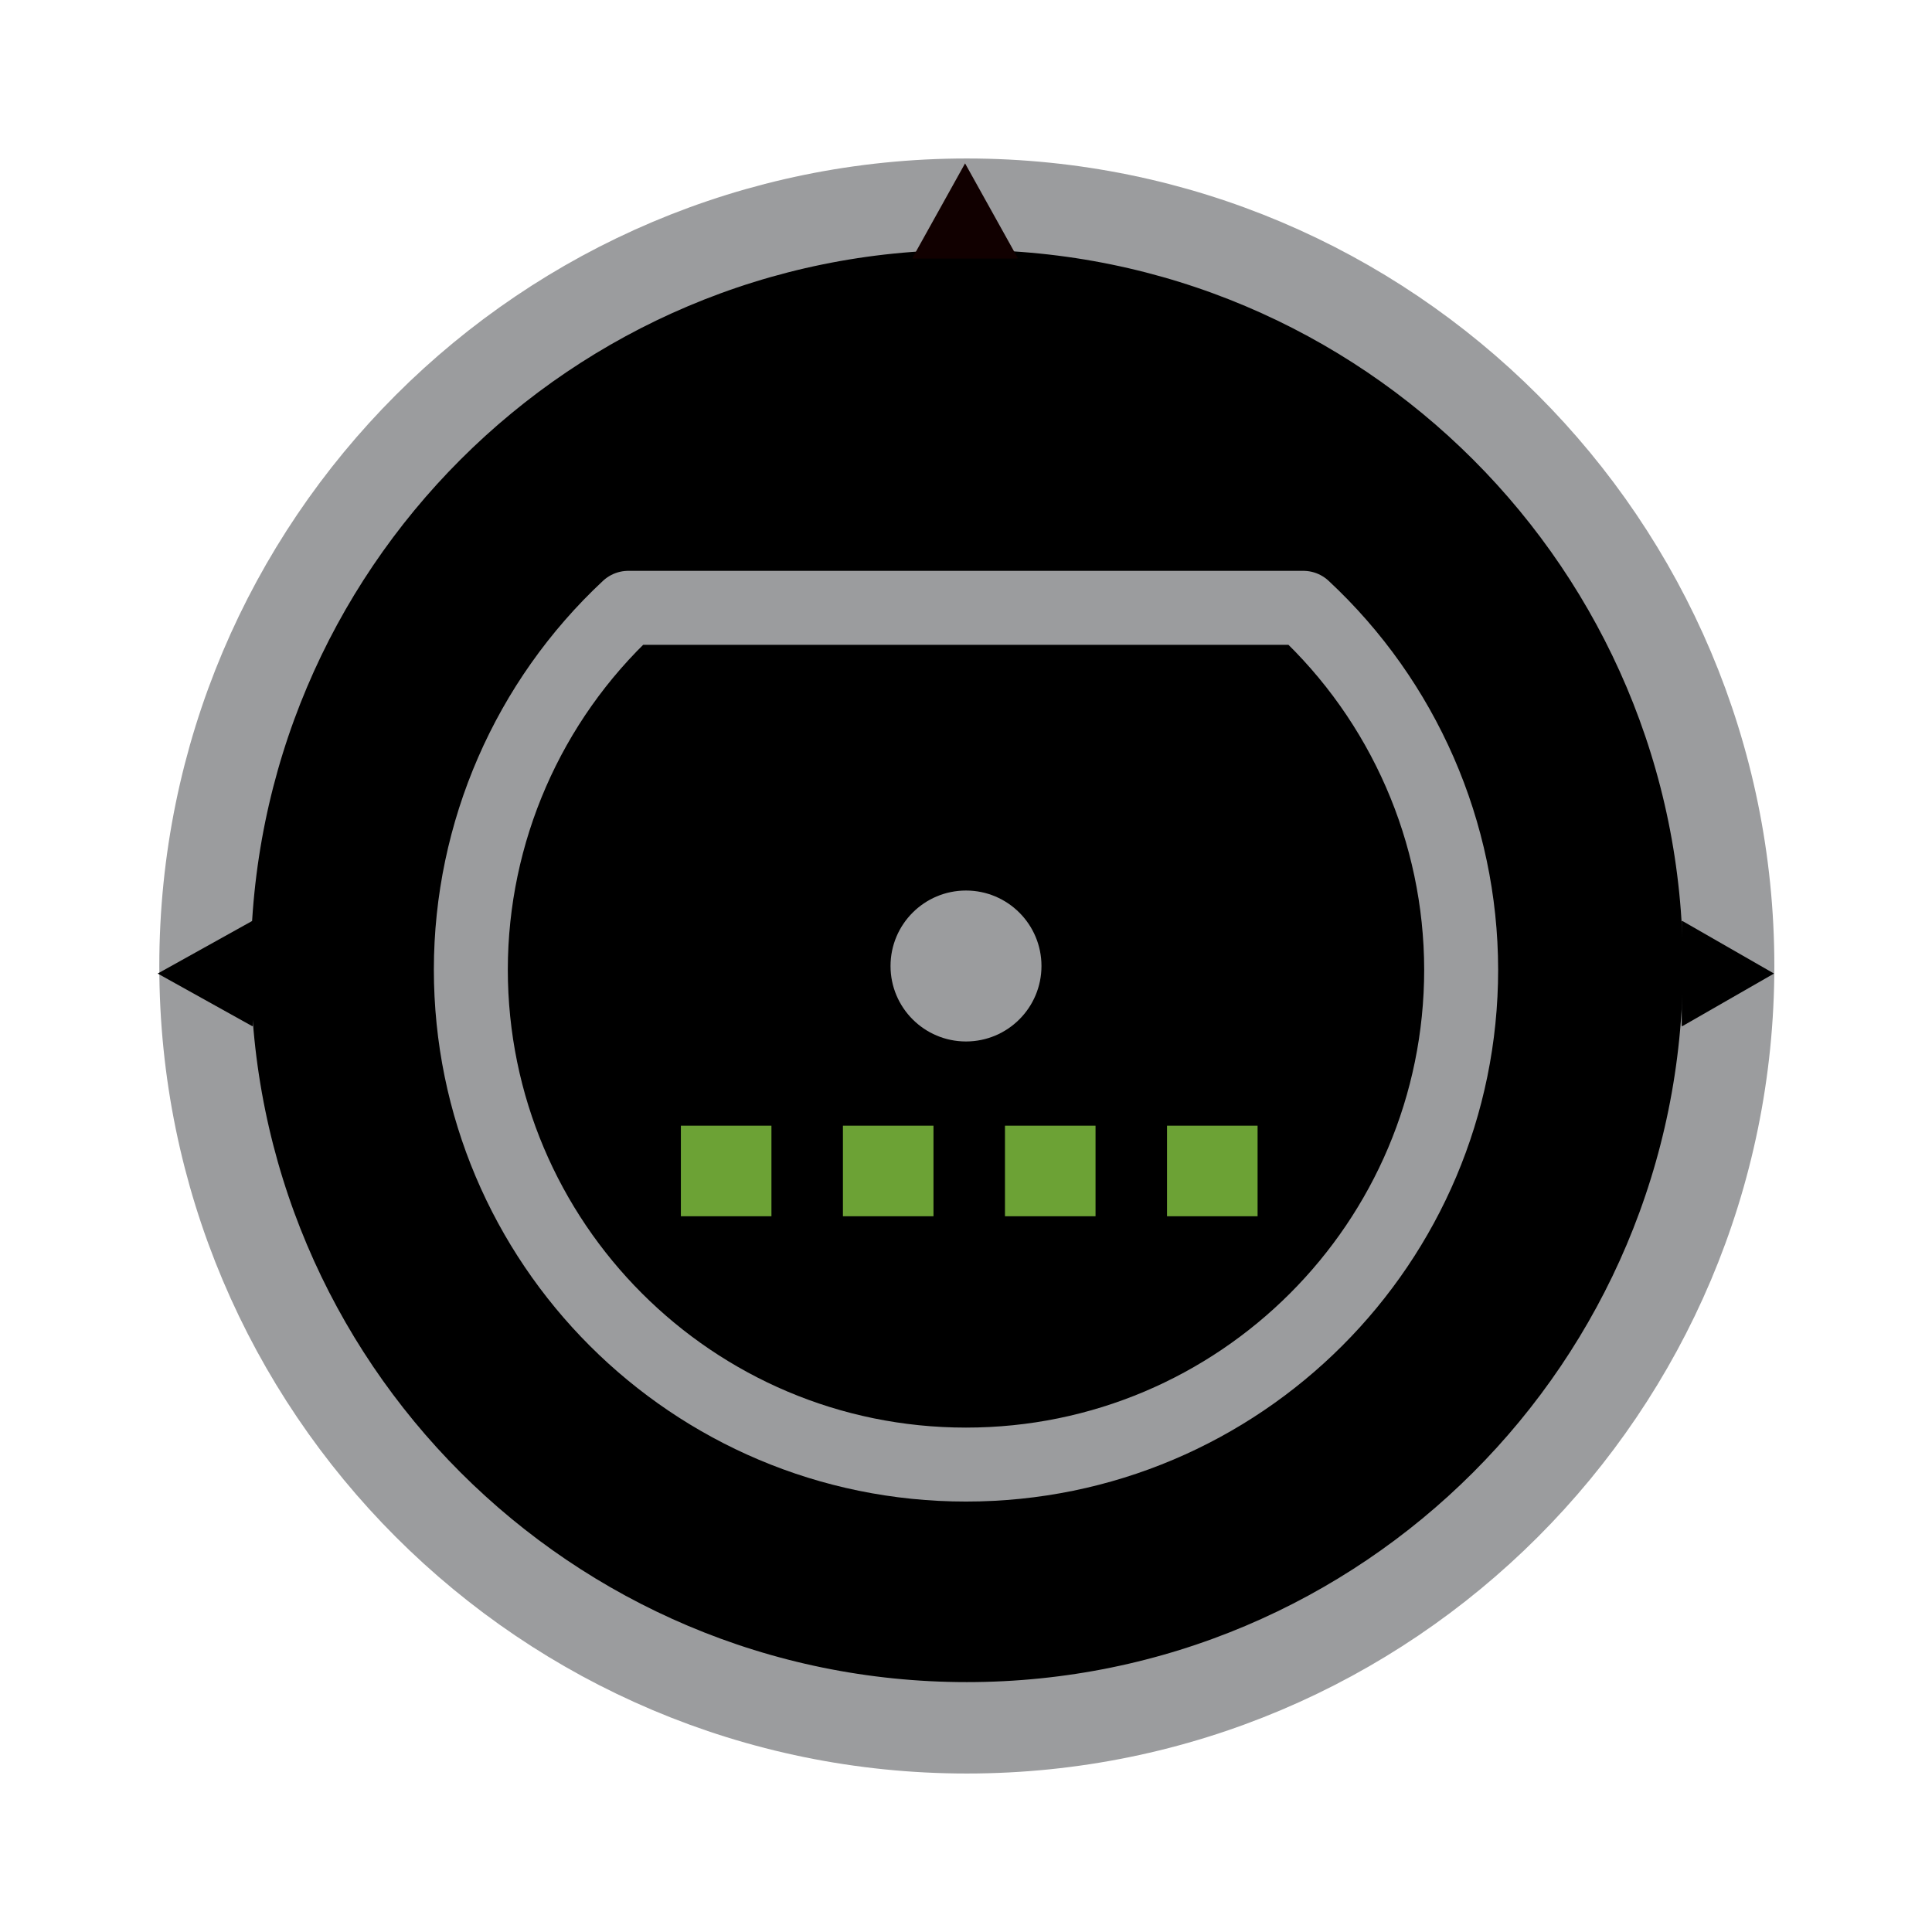
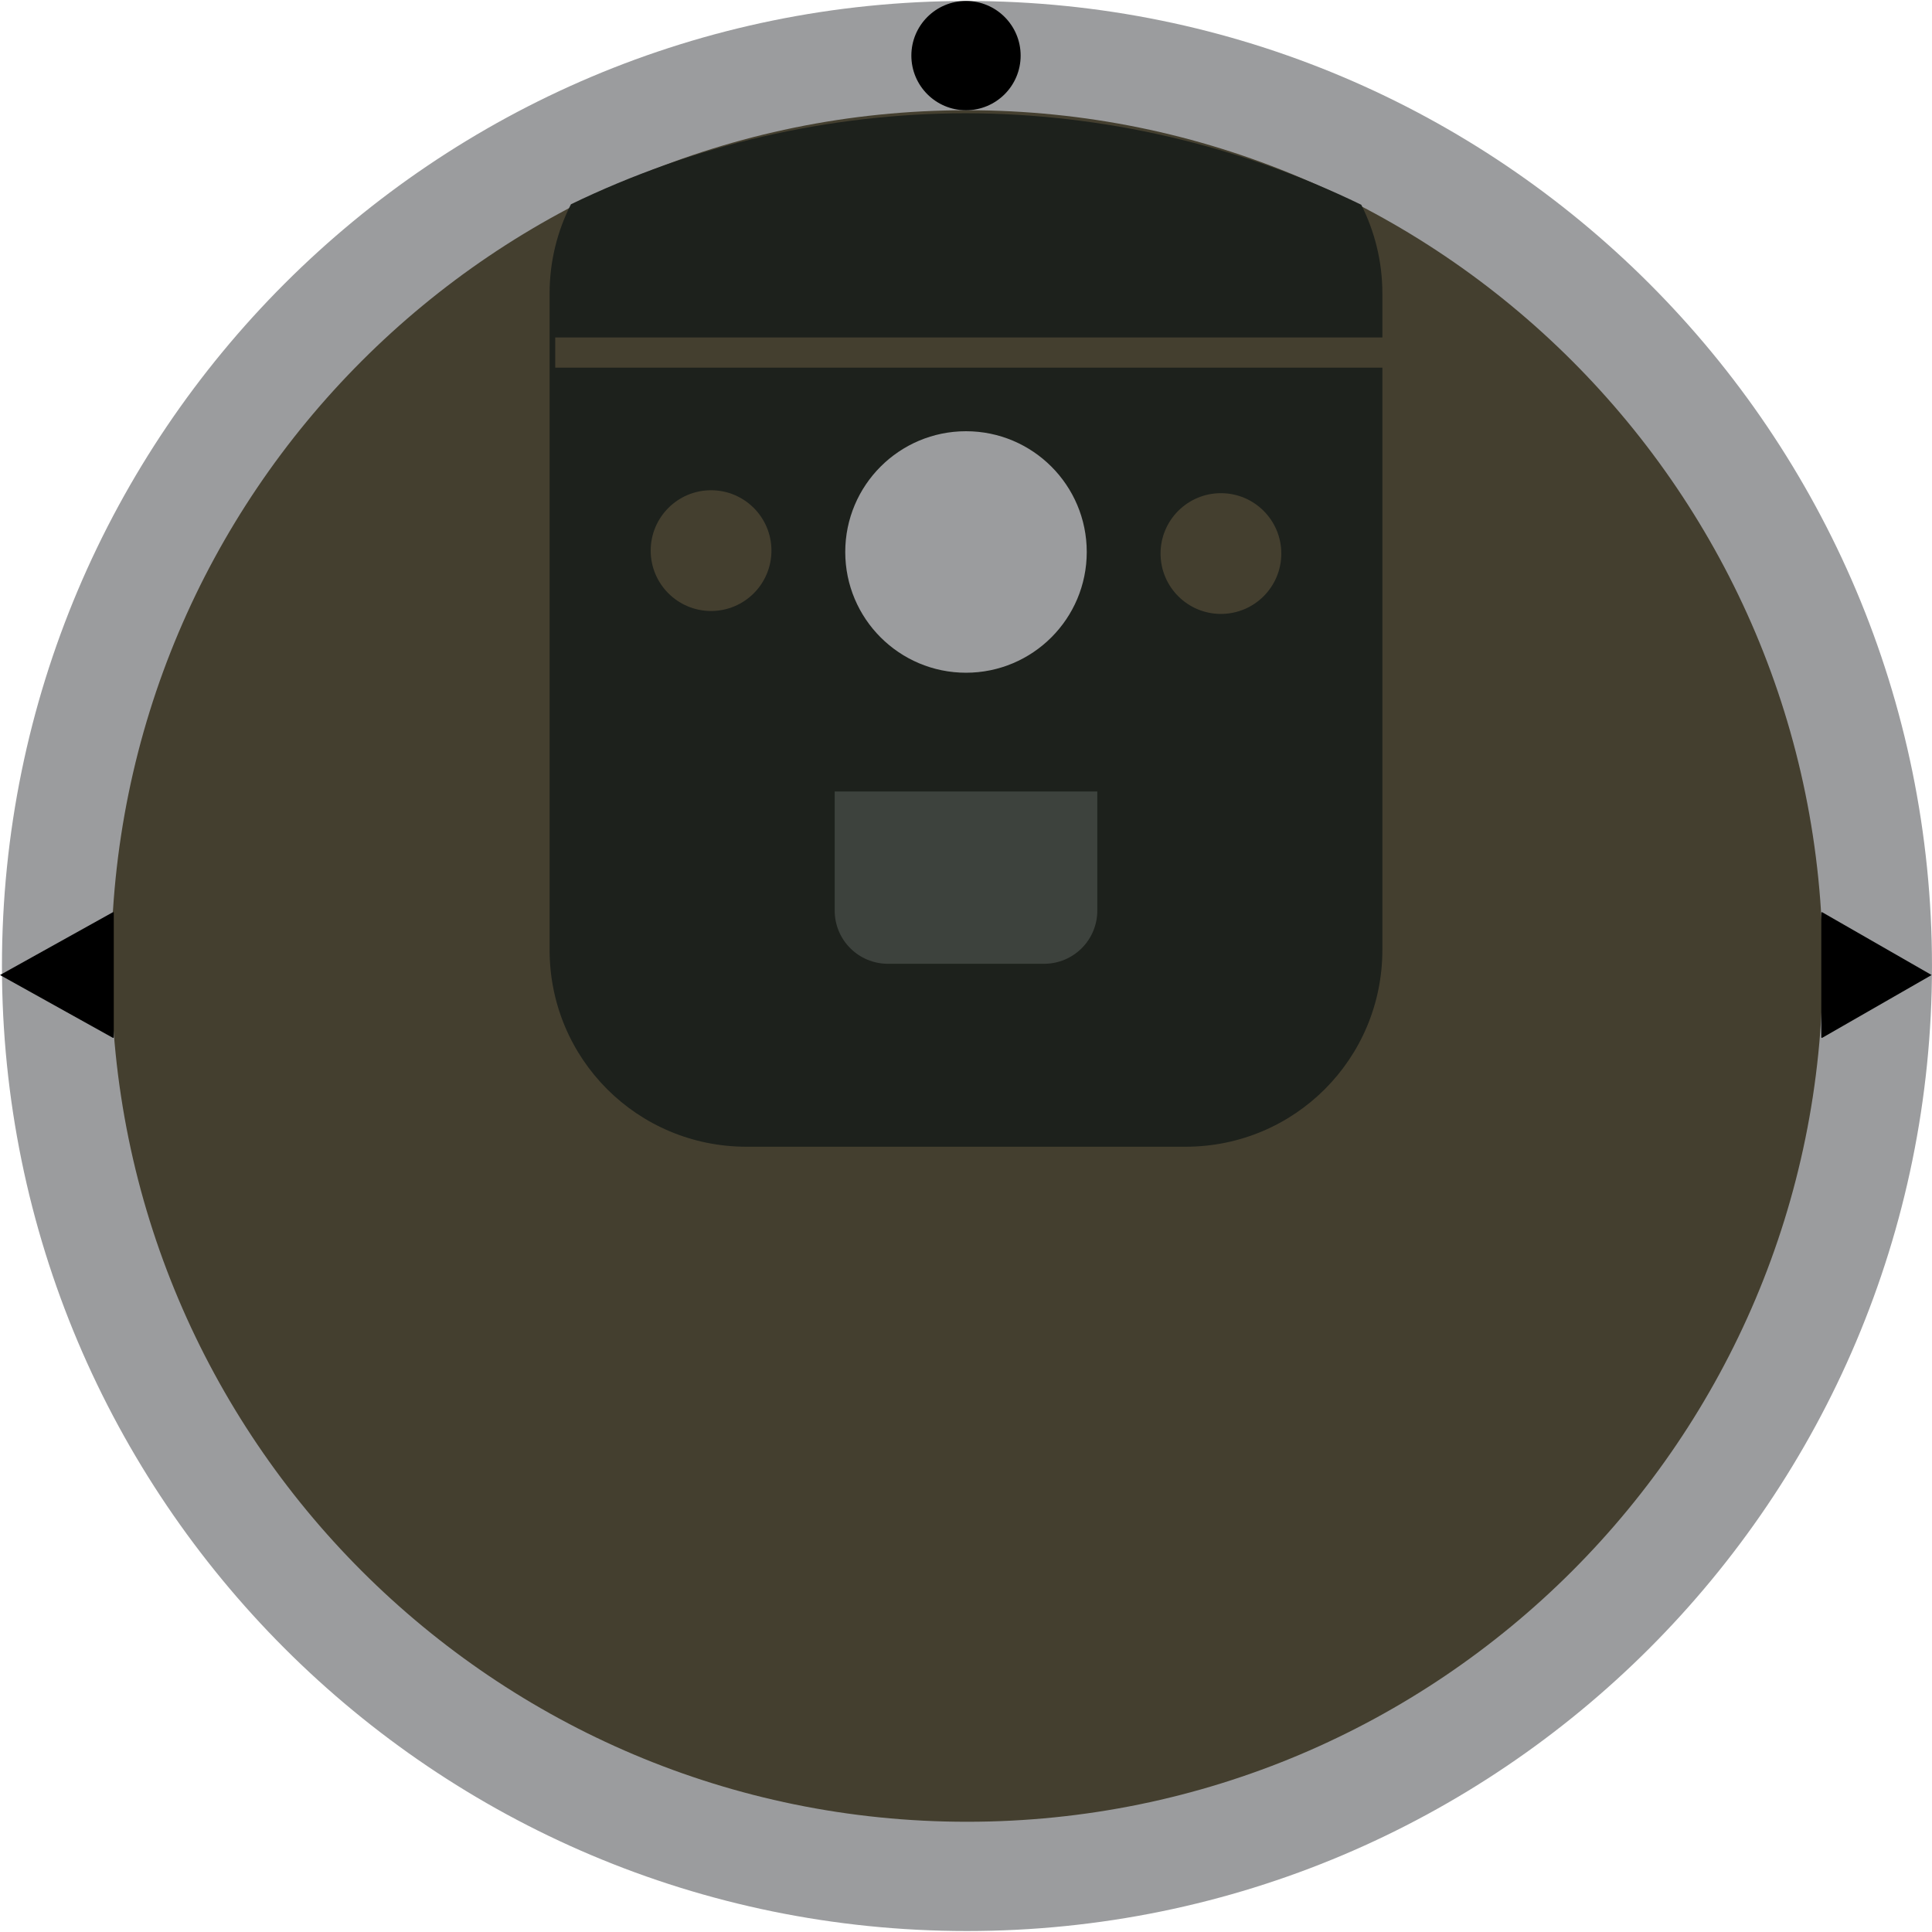
<svg xmlns="http://www.w3.org/2000/svg" version="1.1" id="Layer_1" x="0px" y="0px" viewBox="0 0 64 64" xml:space="preserve" width="64" height="64">
  <defs id="defs22" />
-   <g transform="translate(-0.03084509,0.25)" id="g827">
-     <circle r="25.236" cy="31.75" cx="32.058" id="path829" style="opacity:1;fill:#000000;fill-opacity:1;stroke:#9b9c9e;stroke-width:3.028;stroke-linecap:square;stroke-linejoin:round;stroke-miterlimit:10;stroke-dasharray:none;stroke-opacity:1" />
-     <path id="rect865-5" d="M 8.388,30.256 5.254,32 l 3.134,1.744 0.02,-0.011 v -3.466 z" style="opacity:1;fill:#000000;fill-opacity:1;stroke:none;stroke-width:1.232;stroke-linecap:square;stroke-linejoin:round;stroke-miterlimit:10;stroke-dasharray:none;stroke-opacity:1" />
-     <path id="rect865-5-3" d="M 55.759,33.744 58.797,32 l -3.038,-1.744 -0.019,0.011 -10e-7,3.466 z" style="opacity:1;fill:#000000;fill-opacity:1;stroke:none;stroke-width:1.213;stroke-linecap:square;stroke-linejoin:round;stroke-miterlimit:10;stroke-dasharray:none;stroke-opacity:1" />
-     <path id="rect865-5-3-5" d="M 33.744,8.295 32,5.162 l -1.744,3.134 0.011,0.02 3.466,2.5e-6 z" style="opacity:1;fill:#110000;fill-opacity:1;stroke:none;stroke-width:1.232;stroke-linecap:square;stroke-linejoin:round;stroke-miterlimit:10;stroke-dasharray:none;stroke-opacity:1" />
+   <g transform="translate(-2.0601362e-6)" id="g965">
+     <circle r="30.158" cy="32" cx="32.032" id="path829" style="opacity:1;fill:#443f2f;fill-opacity:1;stroke:#9b9c9e;stroke-width:3.619;stroke-linecap:square;stroke-linejoin:round;stroke-miterlimit:10;stroke-dasharray:none;stroke-opacity:1" />
+     <path id="rect865-5" d="M 3.745,30.215 6.715649e-8,32.299 3.745,34.383 3.769,34.37 v -4.142 z" style="opacity:1;fill:#000000;fill-opacity:1;stroke:none;stroke-width:1.473;stroke-linecap:square;stroke-linejoin:round;stroke-miterlimit:10;stroke-dasharray:none;stroke-opacity:1" />
+     <path id="rect865-5-3" d="m 60.356,34.383 3.631,-2.084 -3.631,-2.084 -0.023,0.013 -1e-6,4.142 z" style="opacity:1;fill:#000000;fill-opacity:1;stroke:none;stroke-width:1.45;stroke-linecap:square;stroke-linejoin:round;stroke-miterlimit:10;stroke-dasharray:none;stroke-opacity:1" />
+     <circle r="1.81" cy="1.842" cx="32" id="path824" style="opacity:1;fill:#000000;fill-opacity:1;stroke:none;stroke-width:1.949;stroke-linecap:square;stroke-linejoin:round;stroke-miterlimit:10;stroke-dasharray:none;stroke-opacity:1" />
+     <path id="rect839" d="m 31.999,3.751 a 30.158,30.158 0 0 0 -13.086,3.016 c -0.45,0.887 -0.707,1.887 -0.707,2.953 V 31.464 c 0,3.614 2.91,6.523 6.523,6.523 h 14.541 c 3.614,0 6.523,-2.91 6.523,-6.523 V 9.719 c 0,-1.059 -0.255,-2.053 -0.699,-2.936 A 30.158,30.158 0 0 0 31.999,3.751 Z" style="opacity:1;fill:#1d211c;fill-opacity:1;stroke:none;stroke-width:3.619;stroke-linecap:square;stroke-linejoin:round;stroke-miterlimit:10;stroke-dasharray:none;stroke-opacity:1" />
+     <rect ry="0" y="11.179" x="18.393" height="1" width="27.588" id="rect863" style="opacity:1;fill:#443f2f;fill-opacity:1;stroke:none;stroke-width:1.69;stroke-linecap:square;stroke-linejoin:round;stroke-miterlimit:10;stroke-dasharray:none;stroke-opacity:1" />
+     <circle r="4" cy="18.285" cx="32" id="path861" style="opacity:1;fill:#9b9c9e;fill-opacity:1;stroke:none;stroke-width:1.914;stroke-linecap:square;stroke-linejoin:round;stroke-miterlimit:10;stroke-dasharray:none;stroke-opacity:1" />
+     <circle r="2" cy="18.24" cx="23.555" id="path865" style="opacity:1;fill:#443f2f;fill-opacity:1;stroke:none;stroke-width:2.174;stroke-linecap:square;stroke-linejoin:round;stroke-miterlimit:10;stroke-dasharray:none;stroke-opacity:1" />
+     <circle r="2" cy="18.337" cx="40.445" id="path865-6" style="opacity:1;fill:#443f2f;fill-opacity:1;stroke:none;stroke-width:2.174;stroke-linecap:square;stroke-linejoin:round;stroke-miterlimit:10;stroke-dasharray:none;stroke-opacity:1" />
+     <path id="rect905" d="m 27.65,26.22 v 3.941 c 0,0.979 0.789,1.766 1.768,1.766 h 5.164 c 0.979,0 1.768,-0.787 1.768,-1.766 v -3.941 z" style="opacity:1;fill:#3d423d;fill-opacity:1;stroke:none;stroke-width:3.967;stroke-linecap:square;stroke-linejoin:round;stroke-miterlimit:10;stroke-dasharray:none;stroke-opacity:1" />
  </g>
-   <path style="opacity:1;fill:#000000;fill-opacity:1;stroke:#9b9c9e;stroke-width:2.45;stroke-linecap:square;stroke-linejoin:round;stroke-miterlimit:10;stroke-dasharray:none;stroke-opacity:1" d="M 20.812,20.135 A 16.402,16.402 0 0 0 15.597,32.114 16.402,16.402 0 0 0 31.999,48.516 16.402,16.402 0 0 0 48.403,32.114 16.402,16.402 0 0 0 43.175,20.135 Z" id="path829-6" />
-   <circle style="opacity:1;fill:#9b9c9e;fill-opacity:1;stroke:none;stroke-width:1.863;stroke-linecap:square;stroke-linejoin:round;stroke-miterlimit:10;stroke-dasharray:none;stroke-opacity:1" id="path953" cx="32" cy="32" r="2.5" />
-   <rect style="opacity:1;fill:#6ca235;fill-opacity:1;stroke:none;stroke-width:1.812;stroke-linecap:square;stroke-linejoin:round;stroke-miterlimit:10;stroke-dasharray:none;stroke-opacity:1" id="rect955" width="3" height="3" x="22.555" y="37.29" ry="3.7263335e-06" />
-   <rect style="opacity:1;fill:#6ca235;fill-opacity:1;stroke:none;stroke-width:1.812;stroke-linecap:square;stroke-linejoin:round;stroke-miterlimit:10;stroke-dasharray:none;stroke-opacity:1" id="rect955-0" width="3" height="3" x="27.923" y="37.29" ry="3.7263335e-06" />
-   <rect style="opacity:1;fill:#6ca235;fill-opacity:1;stroke:none;stroke-width:1.812;stroke-linecap:square;stroke-linejoin:round;stroke-miterlimit:10;stroke-dasharray:none;stroke-opacity:1" id="rect955-9" width="3" height="3" x="33.291" y="37.29" ry="3.7263335e-06" />
-   <rect style="opacity:1;fill:#6ca235;fill-opacity:1;stroke:none;stroke-width:1.812;stroke-linecap:square;stroke-linejoin:round;stroke-miterlimit:10;stroke-dasharray:none;stroke-opacity:1" id="rect955-3" width="3" height="3" x="38.659" y="37.29" ry="3.7263335e-06" />
</svg>
